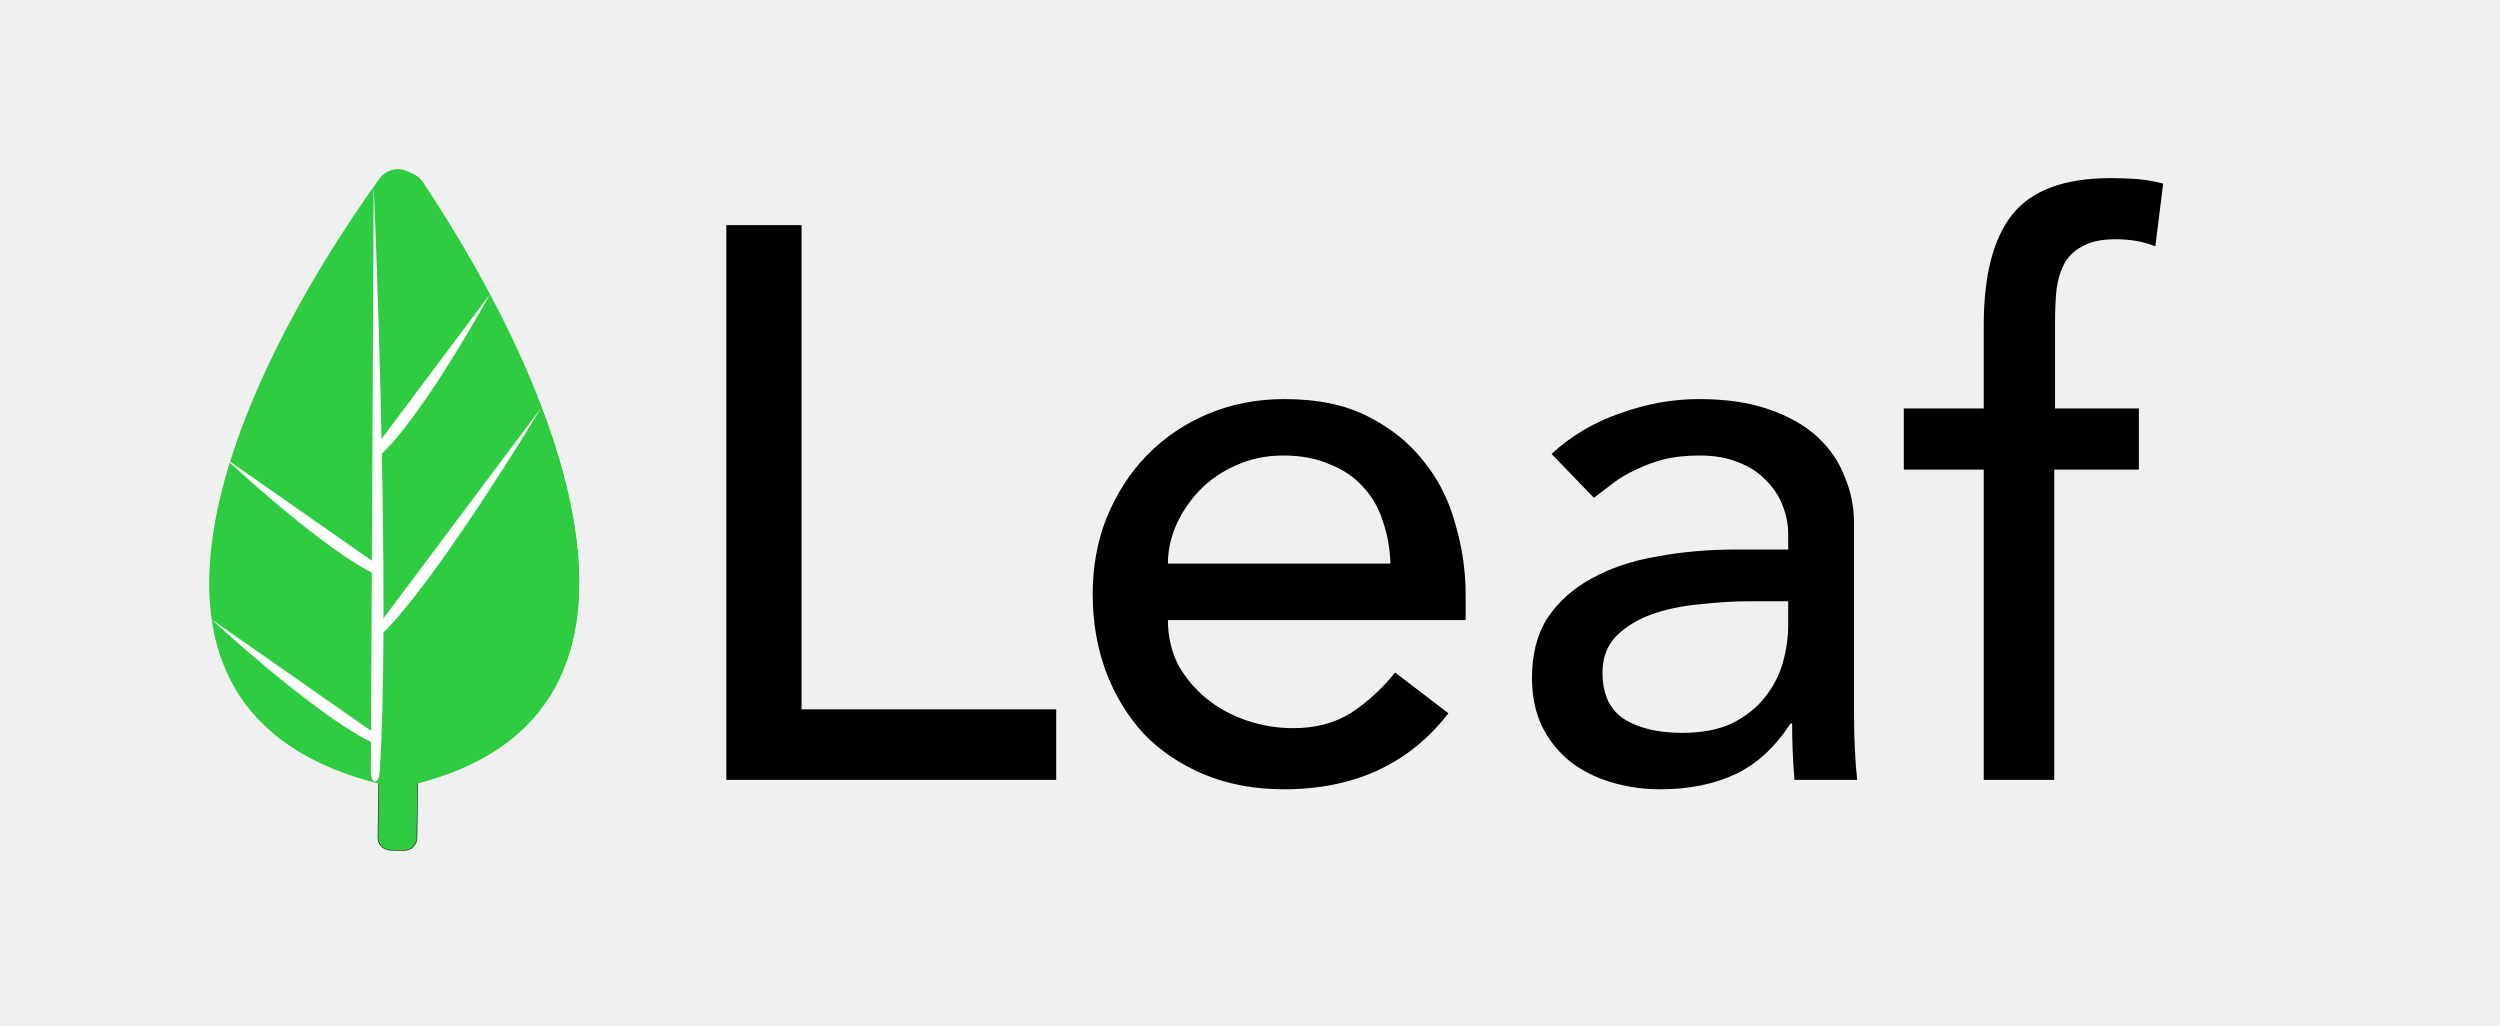
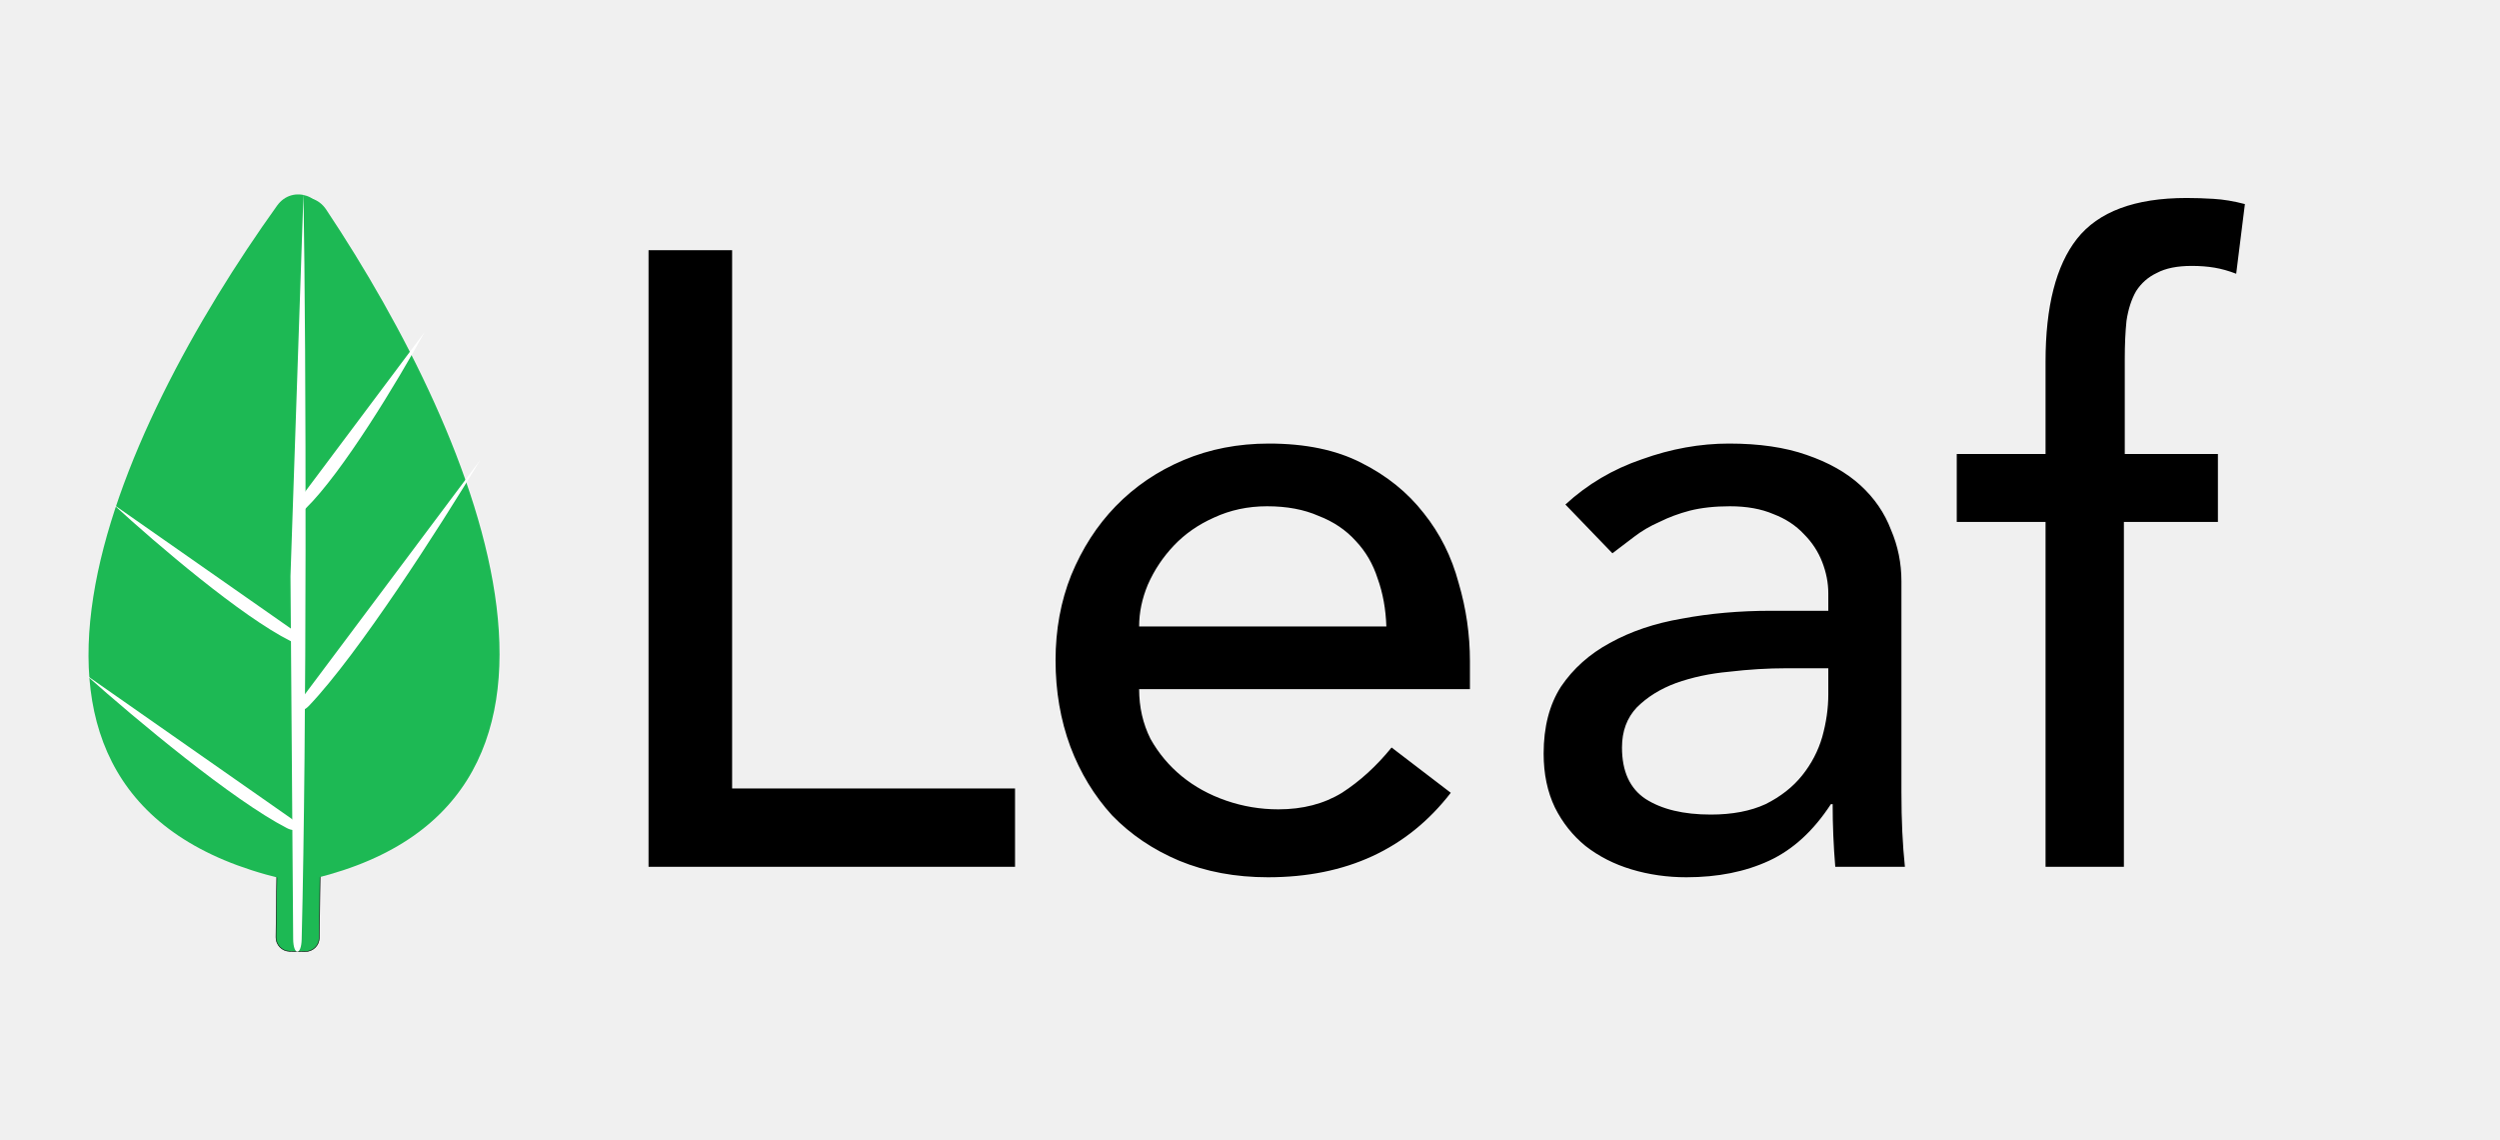
- <svg xmlns="http://www.w3.org/2000/svg" width="4786" height="1964" viewBox="0 0 4786 1964" fill="none">
-   <rect width="229.082" height="74.616" rx="23.985" transform="matrix(0.0131774 -0.999913 -0.999913 -0.0131774 797.852 1628.22)" fill="#2ECC40" />
-   <rect width="229.082" height="74.616" rx="23.985" transform="matrix(0.0131774 -0.999913 -0.999913 -0.0131774 797.852 1628.22)" stroke="black" />
-   <path d="M763.688 1507.86C1342.53 1389.31 1075.86 748.606 810.024 349.911C784.694 311.922 727.84 329.984 727.087 375.637L709.195 1461.38C708.711 1490.76 734.902 1513.75 763.688 1507.86Z" fill="#2ECC40" />
-   <path d="M763.688 1507.86C1342.53 1389.31 1075.86 748.606 810.024 349.911C784.694 311.922 727.84 329.984 727.087 375.637L709.195 1461.38C708.711 1490.76 734.902 1513.75 763.688 1507.86Z" fill="#2ECC40" />
-   <path d="M732.389 1502.07C157.91 1363.92 446.197 732.646 725.43 343.215C752.036 306.108 808.244 326.091 807.444 371.744L788.43 1457.46C787.916 1486.84 760.959 1508.94 732.389 1502.07Z" fill="#2ECC40" />
-   <path d="M726.95 1477.34C743.642 1217.47 727.909 655.161 715.416 353.969L709.899 1475.66C709.768 1502.19 725.25 1503.81 726.95 1477.34Z" fill="white" />
-   <path d="M734.441 865.156C797.89 803.099 890.515 649.406 937.507 563.863L722.555 850.914C710.328 867.242 719.858 879.419 734.441 865.156Z" fill="white" />
-   <path d="M740.593 1204.48C825.311 1115.49 964.007 899.853 1035.49 781.344L728.454 1191.37C715.044 1209.28 725.167 1220.68 740.593 1204.48Z" fill="white" />
-   <path d="M715.58 1098.16C636.377 1059.34 501.37 943.001 430.536 876.809L722.408 1080.89C739.096 1092.56 733.864 1107.12 715.58 1098.16Z" fill="white" />
-   <path d="M706.638 1418.54C623.524 1377.18 479.943 1254.79 404.551 1185.38L713.566 1401.45C730.502 1413.29 725.14 1427.75 706.638 1418.54Z" fill="white" />
-   <path d="M1390.5 431H1534.5V1358H2022V1493H1390.5V431ZM2235.83 1187C2235.83 1218 2242.33 1246.5 2255.33 1272.5C2269.33 1297.5 2287.33 1319 2309.33 1337C2331.33 1355 2356.83 1369 2385.83 1379C2414.83 1389 2444.83 1394 2475.83 1394C2517.83 1394 2554.33 1384.5 2585.33 1365.5C2616.33 1345.5 2644.83 1319.5 2670.83 1287.5L2772.83 1365.5C2697.83 1462.5 2592.83 1511 2457.83 1511C2401.83 1511 2350.83 1501.5 2304.83 1482.5C2259.83 1463.5 2221.33 1437.5 2189.33 1404.5C2158.33 1370.5 2134.33 1331 2117.33 1286C2100.33 1240 2091.83 1190.5 2091.83 1137.5C2091.83 1084.5 2100.83 1035.5 2118.83 990.5C2137.83 944.5 2163.33 905 2195.33 872C2228.33 838 2267.33 811.5 2312.33 792.5C2357.33 773.5 2406.33 764 2459.33 764C2522.33 764 2575.33 775 2618.33 797C2662.33 819 2698.33 848 2726.33 884C2754.33 919 2774.33 959 2786.33 1004C2799.33 1048 2805.83 1093 2805.83 1139V1187H2235.83ZM2661.83 1079C2660.83 1049 2655.83 1021.5 2646.83 996.5C2638.83 971.5 2626.33 950 2609.33 932C2592.33 913 2570.83 898.5 2544.83 888.5C2519.83 877.5 2490.33 872 2456.33 872C2423.33 872 2392.83 878.5 2364.83 891.5C2337.83 903.5 2314.83 919.5 2295.83 939.5C2276.83 959.5 2261.83 982 2250.83 1007C2240.83 1031 2235.83 1055 2235.83 1079H2661.83ZM2970.33 869C3008.33 834 3052.33 808 3102.33 791C3152.33 773 3202.33 764 3252.33 764C3304.33 764 3348.83 770.5 3385.83 783.5C3423.83 796.5 3454.83 814 3478.83 836C3502.83 858 3520.33 883.5 3531.33 912.5C3543.33 940.5 3549.33 970 3549.33 1001V1364C3549.33 1389 3549.83 1412 3550.83 1433C3551.83 1454 3553.33 1474 3555.33 1493H3435.33C3432.33 1457 3430.83 1421 3430.83 1385H3427.83C3397.83 1431 3362.33 1463.5 3321.33 1482.5C3280.33 1501.5 3232.83 1511 3178.83 1511C3145.83 1511 3114.33 1506.5 3084.33 1497.5C3054.33 1488.5 3027.83 1475 3004.83 1457C2982.83 1439 2965.33 1417 2952.33 1391C2939.33 1364 2932.83 1333 2932.83 1298C2932.83 1252 2942.83 1213.5 2962.83 1182.5C2983.83 1151.5 3011.83 1126.5 3046.83 1107.5C3082.83 1087.5 3124.33 1073.5 3171.33 1065.5C3219.33 1056.5 3270.33 1052 3324.33 1052H3423.33V1022C3423.33 1004 3419.83 986 3412.83 968C3405.83 950 3395.33 934 3381.33 920C3367.33 905 3349.83 893.5 3328.83 885.5C3307.83 876.5 3282.83 872 3253.83 872C3227.83 872 3204.83 874.5 3184.83 879.5C3165.83 884.5 3148.33 891 3132.33 899C3116.33 906 3101.83 914.5 3088.83 924.5C3075.83 934.5 3063.33 944 3051.33 953L2970.33 869ZM3351.33 1151C3319.33 1151 3286.33 1153 3252.33 1157C3219.33 1160 3188.83 1166.5 3160.83 1176.5C3133.83 1186.5 3111.33 1200.5 3093.33 1218.5C3076.33 1236.5 3067.83 1259.5 3067.83 1287.5C3067.83 1328.5 3081.33 1358 3108.33 1376C3136.33 1394 3173.83 1403 3220.83 1403C3257.83 1403 3289.33 1397 3315.33 1385C3341.33 1372 3362.33 1355.5 3378.33 1335.5C3394.33 1315.5 3405.83 1293.5 3412.83 1269.5C3419.83 1244.5 3423.33 1220 3423.33 1196V1151H3351.33ZM3797.66 899H3644.66V782H3797.66V623C3797.66 528 3815.66 457.5 3851.66 411.5C3888.66 364.5 3951.66 341 4040.66 341C4055.66 341 4071.16 341.5 4087.16 342.5C4104.16 343.5 4122.16 346.5 4141.16 351.5L4126.16 471.5C4113.16 466.5 4100.66 463 4088.66 461C4076.66 459 4063.66 458 4049.66 458C4024.66 458 4004.66 462 3989.66 470C3974.66 477 3962.66 487.5 3953.66 501.5C3945.66 515.5 3940.16 532.5 3937.16 552.5C3935.16 571.5 3934.16 593.5 3934.16 618.5V782H4094.66V899H3932.66V1493H3797.66V899Z" fill="black" />
+ <svg xmlns="http://www.w3.org/2000/svg" width="4306" height="1962" viewBox="0 0 4306 1962" fill="none">
+   <path d="M1117.5 431H1261.5V1358H1749V1493H1117.5V431ZM1962.83 1187C1962.83 1218 1969.33 1246.5 1982.33 1272.5C1996.33 1297.5 2014.33 1319 2036.33 1337C2058.33 1355 2083.83 1369 2112.83 1379C2141.83 1389 2171.83 1394 2202.83 1394C2244.83 1394 2281.33 1384.5 2312.33 1365.5C2343.33 1345.5 2371.83 1319.5 2397.83 1287.5L2499.83 1365.5C2424.83 1462.5 2319.83 1511 2184.83 1511C2128.83 1511 2077.83 1501.5 2031.83 1482.5C1986.83 1463.5 1948.33 1437.5 1916.33 1404.5C1885.33 1370.5 1861.33 1331 1844.33 1286C1827.33 1240 1818.83 1190.5 1818.83 1137.5C1818.83 1084.5 1827.83 1035.5 1845.83 990.5C1864.83 944.5 1890.33 905 1922.33 872C1955.33 838 1994.33 811.5 2039.33 792.5C2084.33 773.5 2133.33 764 2186.33 764C2249.33 764 2302.33 775 2345.33 797C2389.33 819 2425.33 848 2453.33 884C2481.33 919 2501.33 959 2513.33 1004C2526.33 1048 2532.83 1093 2532.83 1139V1187H1962.83ZM2388.83 1079C2387.83 1049 2382.83 1021.5 2373.83 996.5C2365.83 971.5 2353.33 950 2336.33 932C2319.33 913 2297.83 898.5 2271.83 888.5C2246.83 877.5 2217.33 872 2183.33 872C2150.33 872 2119.83 878.5 2091.83 891.5C2064.83 903.5 2041.83 919.5 2022.83 939.5C2003.83 959.5 1988.83 982 1977.83 1007C1967.83 1031 1962.83 1055 1962.83 1079H2388.83ZM2697.33 869C2735.33 834 2779.33 808 2829.33 791C2879.33 773 2929.33 764 2979.33 764C3031.33 764 3075.83 770.5 3112.83 783.5C3150.83 796.5 3181.83 814 3205.83 836C3229.83 858 3247.33 883.5 3258.33 912.5C3270.33 940.5 3276.33 970 3276.33 1001V1364C3276.33 1389 3276.83 1412 3277.83 1433C3278.83 1454 3280.33 1474 3282.33 1493H3162.33C3159.33 1457 3157.83 1421 3157.83 1385H3154.83C3124.83 1431 3089.33 1463.5 3048.33 1482.5C3007.33 1501.5 2959.83 1511 2905.83 1511C2872.83 1511 2841.33 1506.5 2811.33 1497.5C2781.33 1488.5 2754.83 1475 2731.83 1457C2709.83 1439 2692.33 1417 2679.33 1391C2666.33 1364 2659.83 1333 2659.83 1298C2659.83 1252 2669.83 1213.5 2689.83 1182.5C2710.83 1151.5 2738.83 1126.5 2773.83 1107.5C2809.83 1087.5 2851.33 1073.5 2898.33 1065.5C2946.33 1056.5 2997.33 1052 3051.33 1052H3150.33V1022C3150.33 1004 3146.83 986 3139.83 968C3132.83 950 3122.33 934 3108.33 920C3094.33 905 3076.83 893.5 3055.83 885.5C3034.83 876.5 3009.83 872 2980.83 872C2954.83 872 2931.83 874.5 2911.83 879.5C2892.83 884.5 2875.33 891 2859.33 899C2843.33 906 2828.83 914.5 2815.83 924.5C2802.83 934.5 2790.33 944 2778.33 953L2697.33 869ZM3078.33 1151C3046.33 1151 3013.33 1153 2979.33 1157C2946.33 1160 2915.83 1166.5 2887.83 1176.5C2860.83 1186.5 2838.33 1200.5 2820.33 1218.5C2803.33 1236.5 2794.83 1259.5 2794.83 1287.5C2794.83 1328.5 2808.33 1358 2835.33 1376C2863.33 1394 2900.83 1403 2947.83 1403C2984.83 1403 3016.33 1397 3042.33 1385C3068.33 1372 3089.33 1355.5 3105.33 1335.5C3121.33 1315.5 3132.83 1293.5 3139.83 1269.5C3146.83 1244.5 3150.33 1220 3150.33 1196V1151H3078.33ZM3524.66 899H3371.66V782H3524.66V623C3524.66 528 3542.66 457.5 3578.66 411.5C3615.66 364.5 3678.66 341 3767.66 341C3782.66 341 3798.16 341.5 3814.16 342.5C3831.16 343.5 3849.16 346.5 3868.16 351.5L3853.16 471.5C3840.16 466.5 3827.66 463 3815.66 461C3803.66 459 3790.66 458 3776.66 458C3751.66 458 3731.66 462 3716.66 470C3701.66 477 3689.66 487.5 3680.66 501.5C3672.66 515.5 3667.16 532.5 3664.16 552.5C3662.16 571.5 3661.16 593.5 3661.16 618.5V782H3821.66V899H3659.66V1493H3524.66V899Z" fill="black" />
+   <rect width="229.082" height="74.616" rx="23.985" transform="matrix(0.0131774 -0.999913 -0.999913 -0.0131774 549.866 1639.21)" fill="#1DB954" />
+   <rect width="229.082" height="74.616" rx="23.985" transform="matrix(0.0131774 -0.999913 -0.999913 -0.0131774 549.866 1639.21)" stroke="black" />
+   <path d="M515.689 1518.86C1094.53 1400.31 827.862 759.61 562.025 360.915C536.695 322.926 479.841 340.988 479.088 386.641L461.196 1472.38C460.712 1501.76 486.903 1524.76 515.689 1518.86Z" fill="#1DB954" />
+   <path d="M484.389 1513.07C-90.09 1374.92 198.197 743.646 477.429 354.215C504.036 317.108 560.243 337.091 559.444 382.744L540.43 1468.46C539.915 1497.84 512.958 1519.94 484.389 1513.07Z" fill="#1DB954" />
+   <path d="M519.816 1617.82C528.767 1260.54 527.698 614.825 522.909 334.118L500.528 992.397L505.153 1617.19C505.368 1646.13 519.091 1646.75 519.816 1617.82Z" fill="white" />
+   <path d="M526.621 875.888C590.531 813.26 684.14 658.241 731.654 571.992L514.729 861.679C502.473 878.046 512.017 890.199 526.621 875.888Z" fill="white" />
+   <path d="M532.608 1215.47C617.325 1126.48 756.022 910.842 827.507 792.332L520.469 1202.36C507.059 1220.26 517.182 1231.67 532.608 1215.47Z" fill="white" />
+   <path d="M500.44 1104.02C416.593 1062.19 271.401 938.661 195.153 868.641L507.385 1086.96C524.367 1098.84 518.982 1113.27 500.44 1104.02Z" fill="white" />
+   <path d="M494.385 1426.31C401.132 1378.3 235.226 1240.17 147.966 1162.38L501.54 1409.61C519.081 1421.88 513.414 1436.11 494.385 1426.31Z" fill="white" />
</svg>
